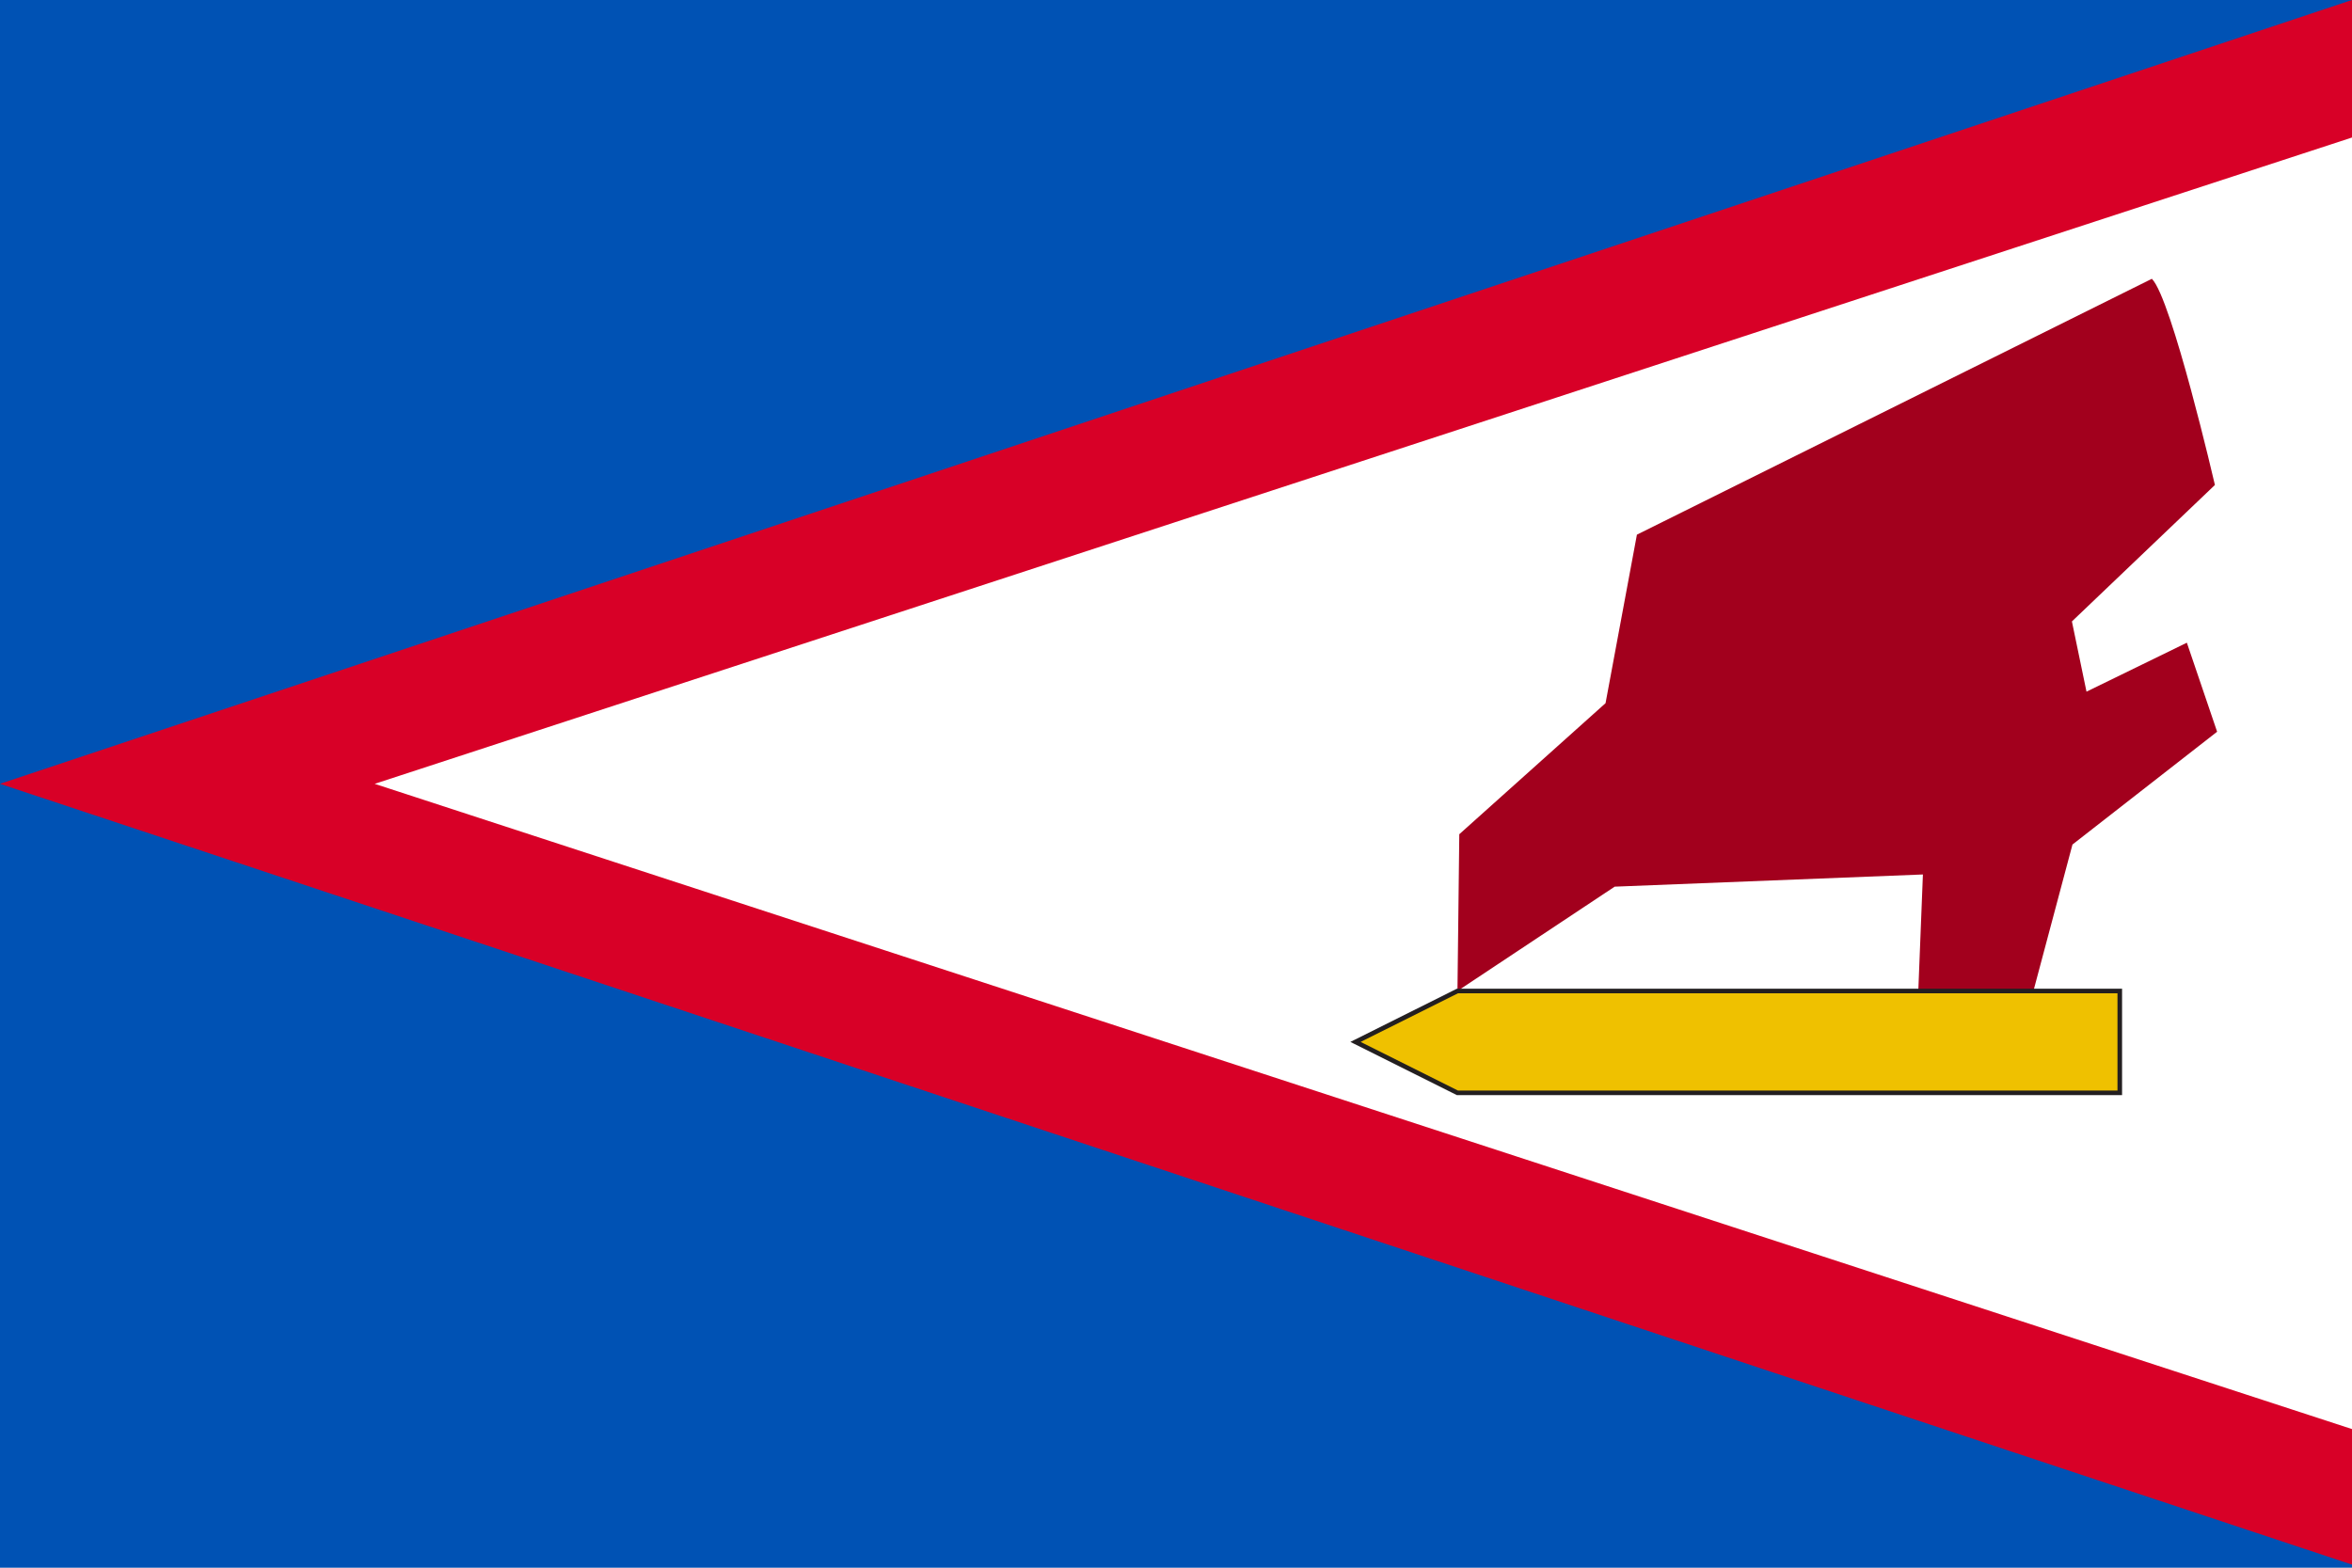
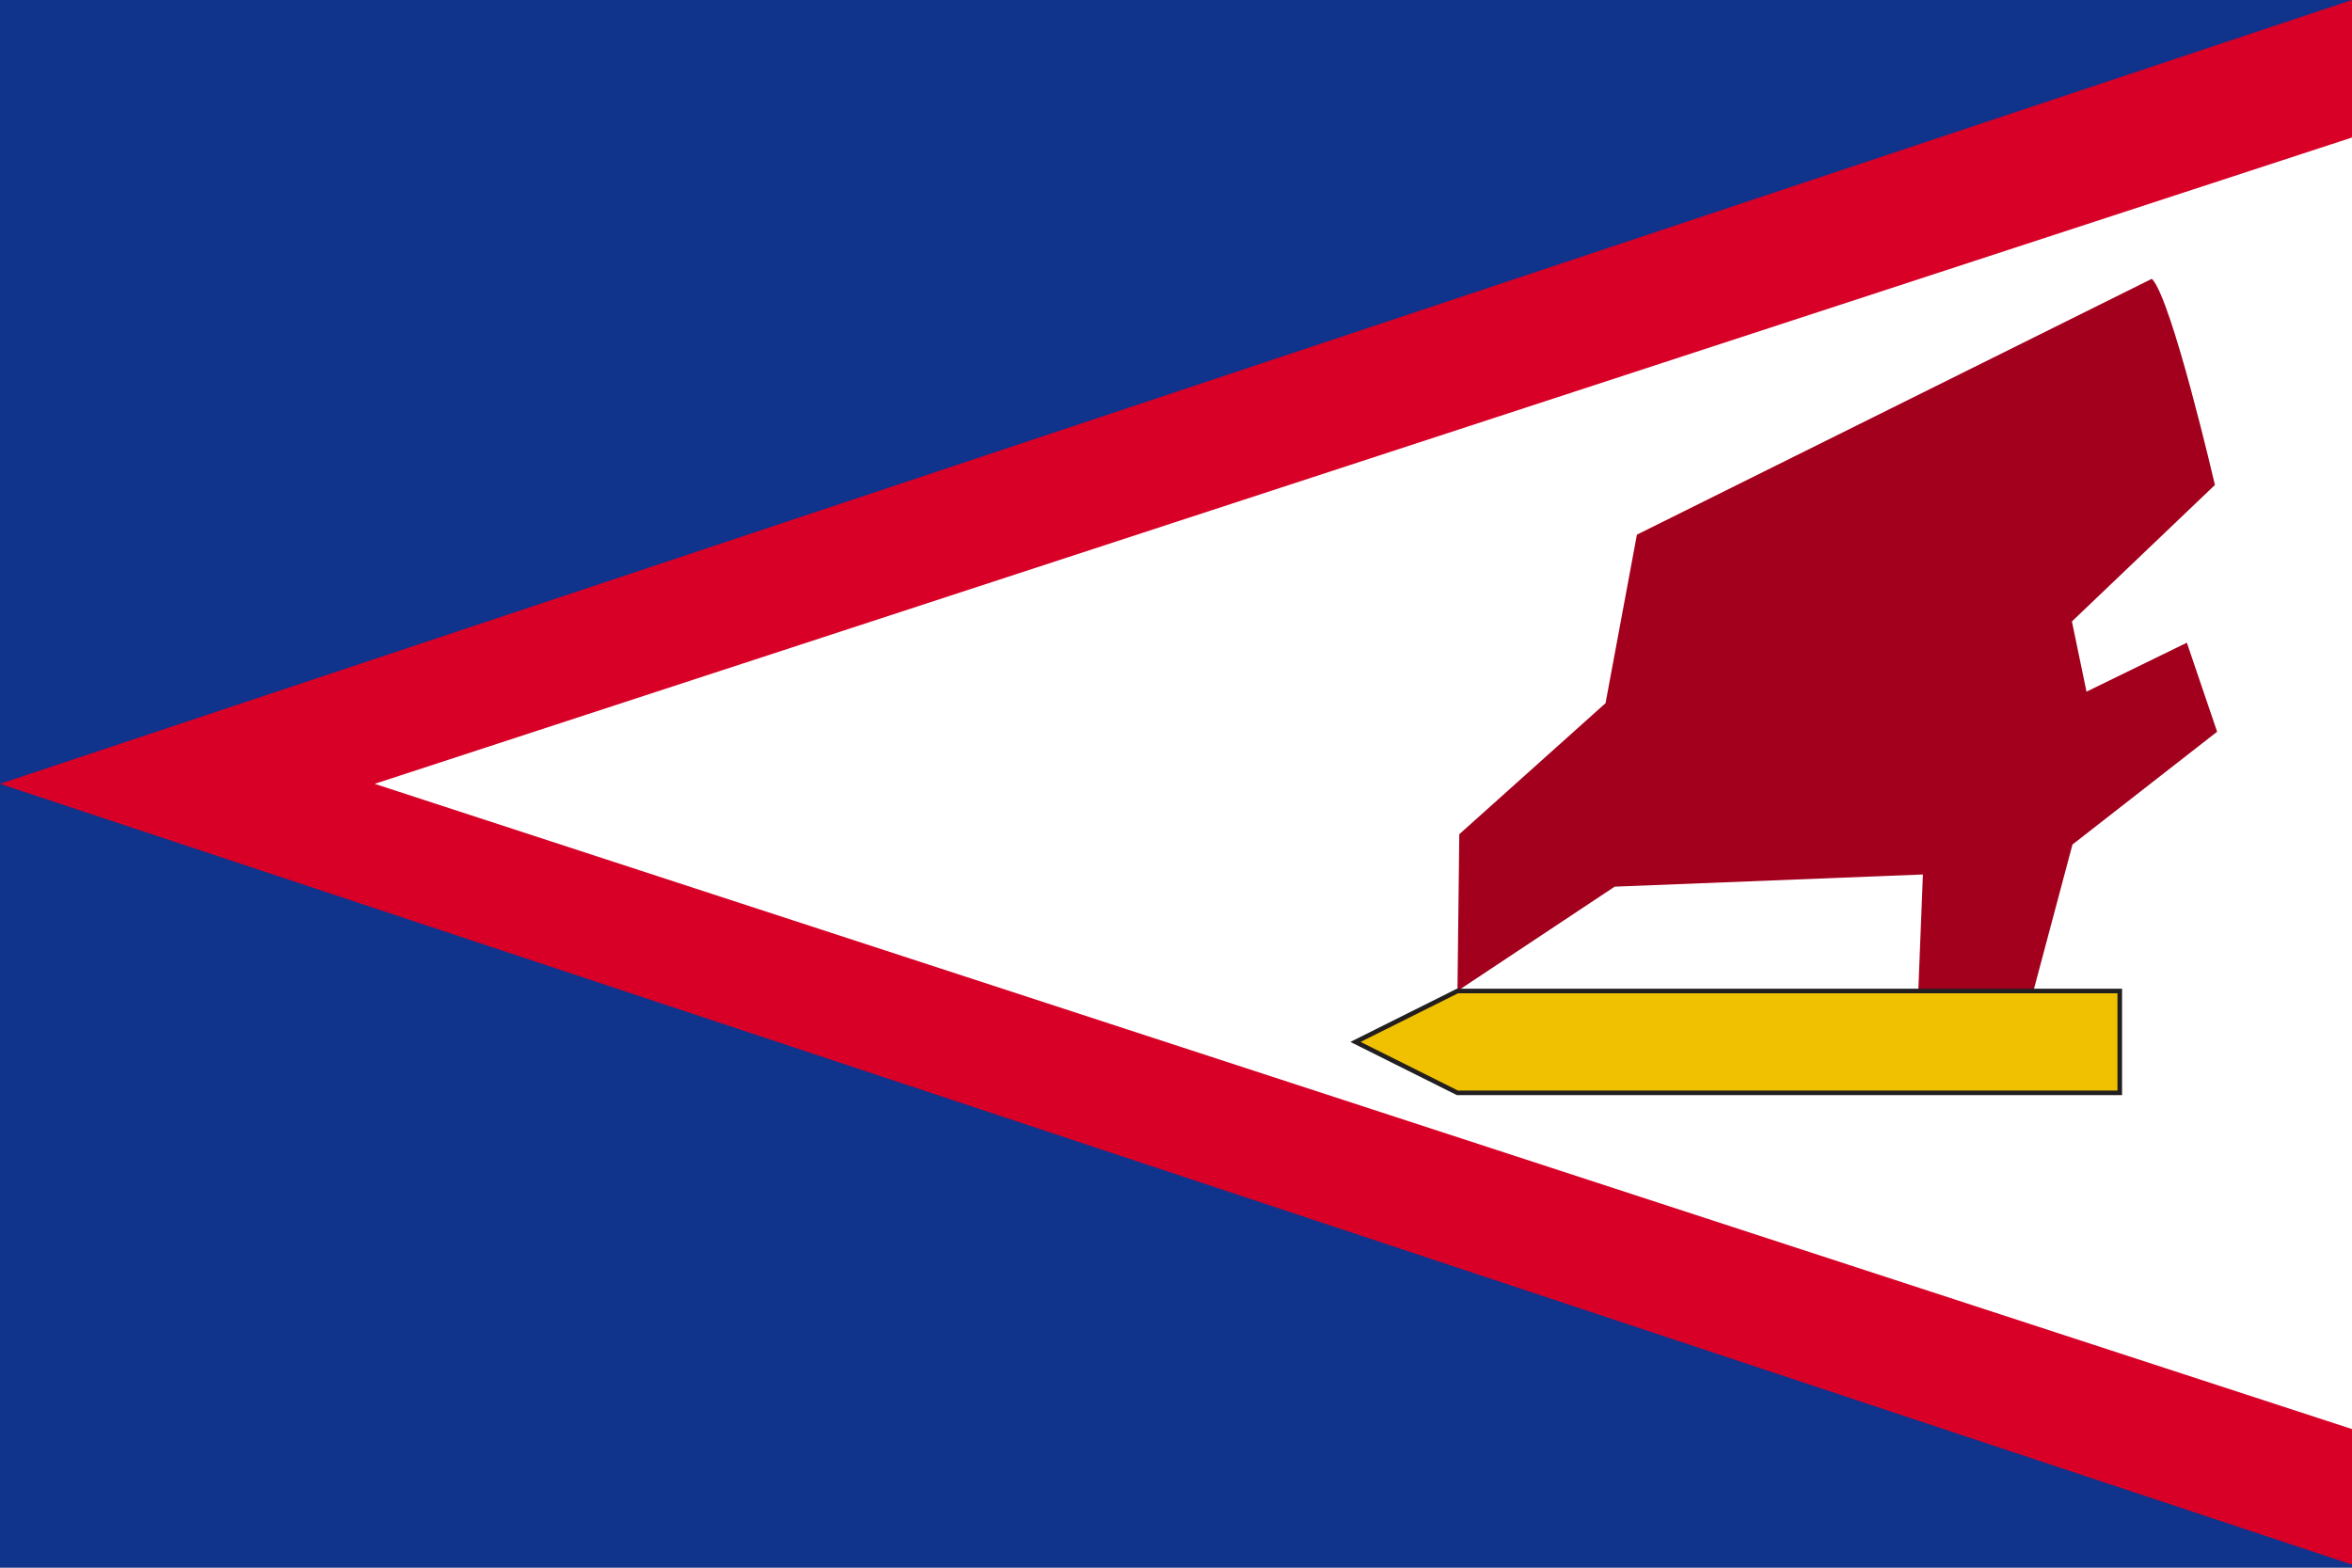
<svg xmlns="http://www.w3.org/2000/svg" version="1.1" viewBox="0 0 513 342">
-   <rect fill="#0052B4" width="513" height="342" />
+   <rect fill="#10338c" width="513" height="342" />
  <polygon fill="#D80027" points="513,33 95.3,171 513,310.76 513,341.33 0,171 513,0 " />
  <polyline fill="#FFFFFF" points="513,287.18 513,311.76 81.72,171 513,30 513,54.16 " />
  <path fill="#A2001D" d="M476.98,140.21l-21.89,10.68l-3.18-15.32l31.19-29.77c0,0-9.42-40.65-13.75-44.98l-112.32,55.82l-6.84,36.76  l-31.9,28.59l-0.4,34.2l34.29-22.76l67.23-2.66l-1.51,38.11h22.23l11.9-44.64l31.55-24.61L476.98,140.21z" />
  <polygon fill="#EFC100" stroke="#231F20" stroke-miterlimit="10" points="317.89,238.41 295.65,227.3 317.89,216.19 462.35,216.19 462.35,238.41 " />
</svg>
